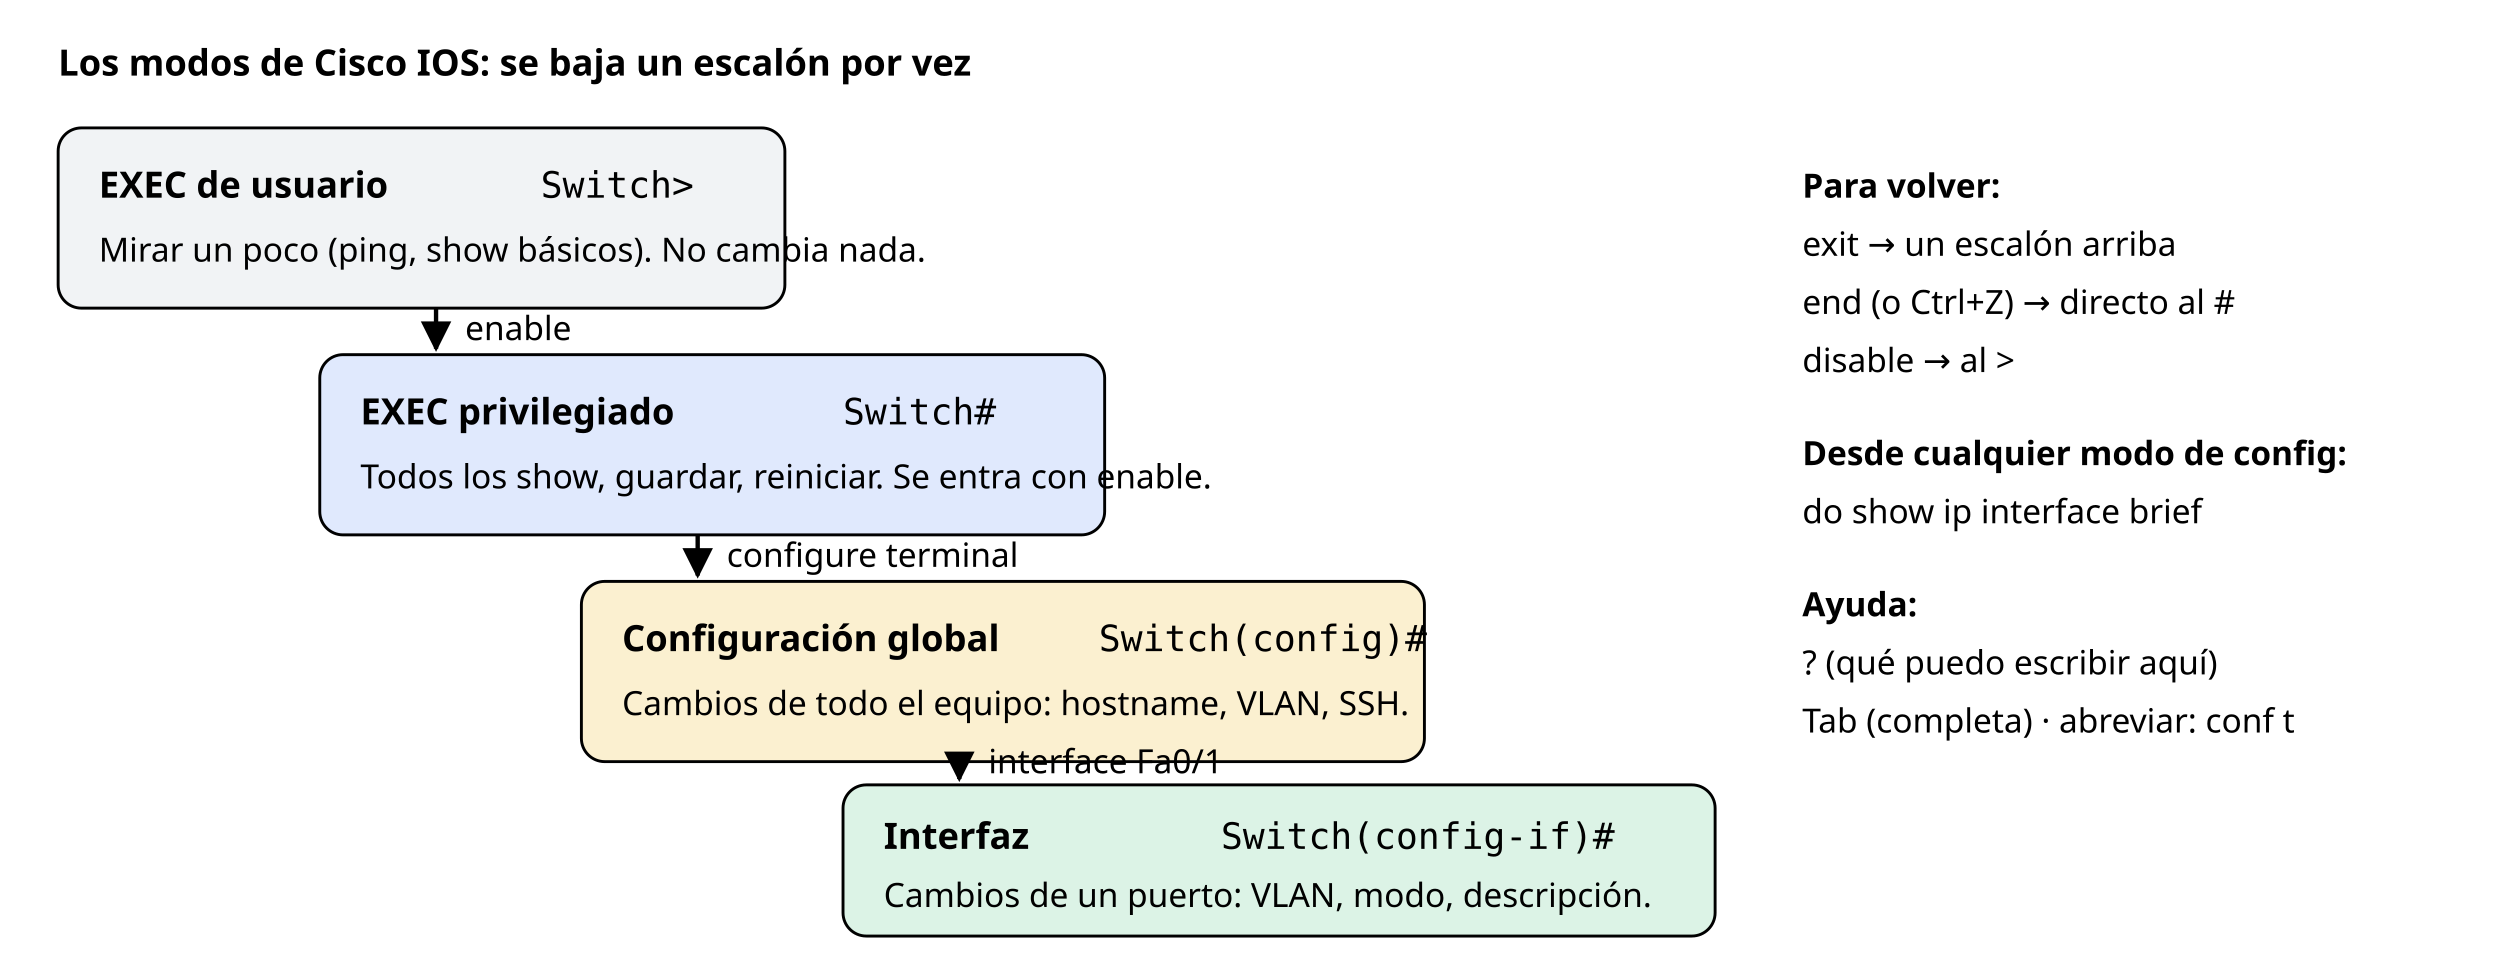
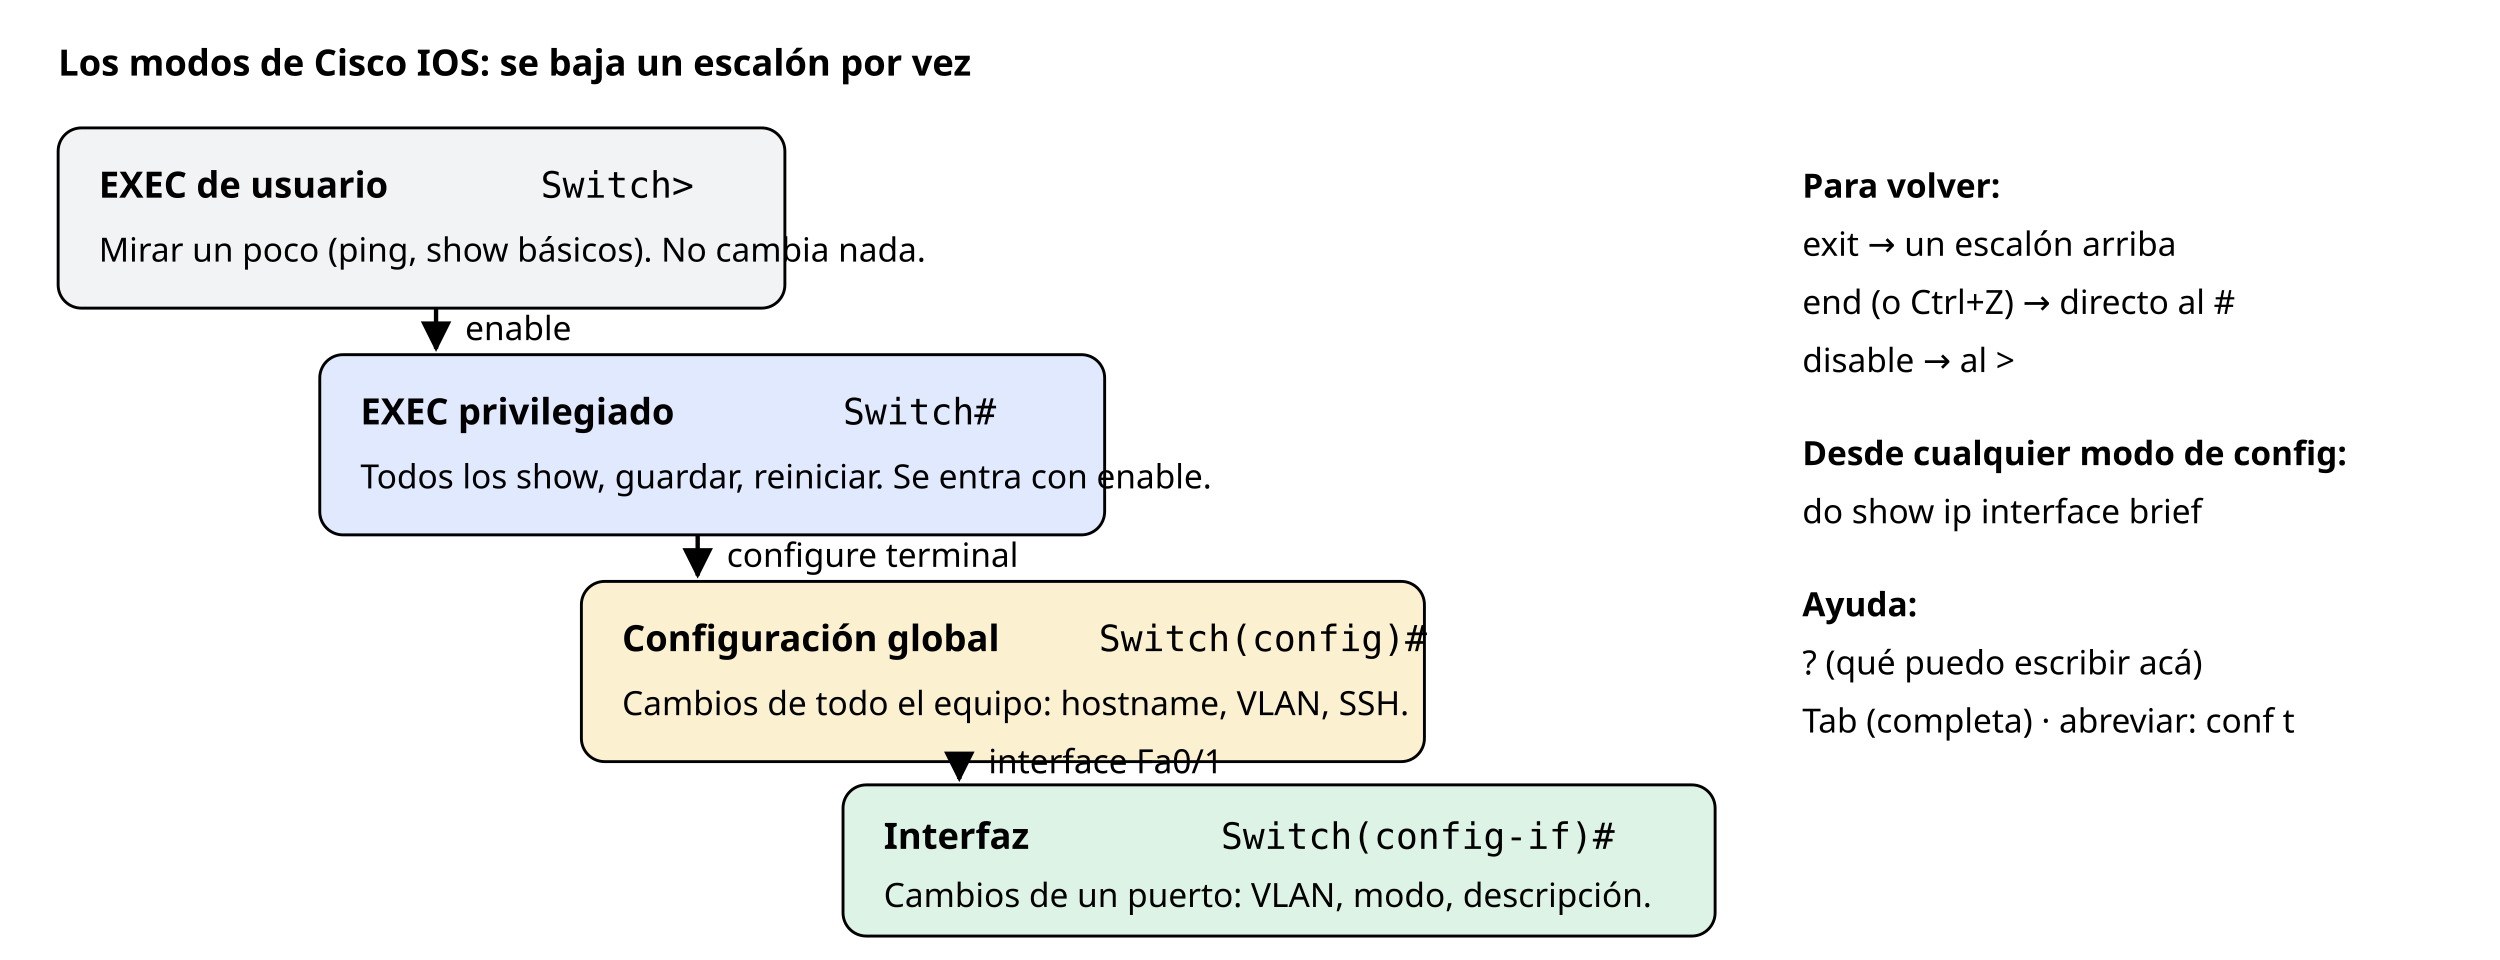
<svg xmlns="http://www.w3.org/2000/svg" viewBox="0 0 860 330" font-family="system-ui, sans-serif" font-size="12.5">
  <defs>
    <marker id="fm" viewBox="0 0 10 10" refX="9" refY="5" markerWidth="7" markerHeight="7" orient="auto">
      <path d="M0,0 L10,5 L0,10 z" fill="currentColor" />
    </marker>
  </defs>
  <text x="20" y="26" font-weight="700" fill="currentColor">Los modos de Cisco IOS: se baja un escalón por vez</text>
  <g stroke="currentColor">
    <rect x="20" y="44" width="250" height="62" rx="8" fill="var(--surface-2, #f1f3f5)" />
    <rect x="110" y="122" width="270" height="62" rx="8" fill="var(--info-soft, #e0e9fd)" />
    <rect x="200" y="200" width="290" height="62" rx="8" fill="var(--warn-soft, #fbf0d0)" />
    <rect x="290" y="270" width="300" height="52" rx="8" fill="var(--ok-soft, #dcf3e6)" />
  </g>
  <g fill="currentColor">
    <text x="34" y="68" font-weight="700">EXEC de usuario</text>
    <text x="186" y="68" font-family="ui-monospace, monospace">Switch&gt;</text>
    <text x="34" y="90" font-size="11.5">Mirar un poco (ping, show básicos). No cambia nada.</text>
    <text x="124" y="146" font-weight="700">EXEC privilegiado</text>
    <text x="290" y="146" font-family="ui-monospace, monospace">Switch#</text>
    <text x="124" y="168" font-size="11.5">Todos los show, guardar, reiniciar. Se entra con enable.</text>
    <text x="214" y="224" font-weight="700">Configuración global</text>
    <text x="378" y="224" font-family="ui-monospace, monospace">Switch(config)#</text>
    <text x="214" y="246" font-size="11.5">Cambios de todo el equipo: hostname, VLAN, SSH.</text>
    <text x="304" y="292" font-weight="700">Interfaz</text>
    <text x="420" y="292" font-family="ui-monospace, monospace">Switch(config-if)#</text>
    <text x="304" y="312" font-size="11.5">Cambios de un puerto: VLAN, modo, descripción.</text>
  </g>
  <g stroke="currentColor" stroke-width="1.5" marker-end="url(#fm)">
    <path d="M150 106 L150 120" />
    <path d="M240 184 L240 198" />
    <path d="M330 262 L330 268" />
  </g>
  <g fill="currentColor" font-size="11.5">
    <text x="160" y="117">enable</text>
    <text x="250" y="195">configure terminal</text>
    <text x="340" y="266">interface Fa0/1</text>
    <text x="620" y="68" font-weight="700">Para volver:</text>
    <text x="620" y="88">exit → un escalón arriba</text>
    <text x="620" y="108">end (o Ctrl+Z) → directo al #</text>
    <text x="620" y="128">disable → al &gt;</text>
    <text x="620" y="160" font-weight="700">Desde cualquier modo de config:</text>
    <text x="620" y="180">do show ip interface brief</text>
    <text x="620" y="212" font-weight="700">Ayuda:</text>
-     <text x="620" y="232">? (qué puedo escribir aquí)</text>
+     <text x="620" y="232">? (qué puedo escribir acá)</text>
    <text x="620" y="252">Tab (completa) · abreviar: conf t</text>
  </g>
</svg>
